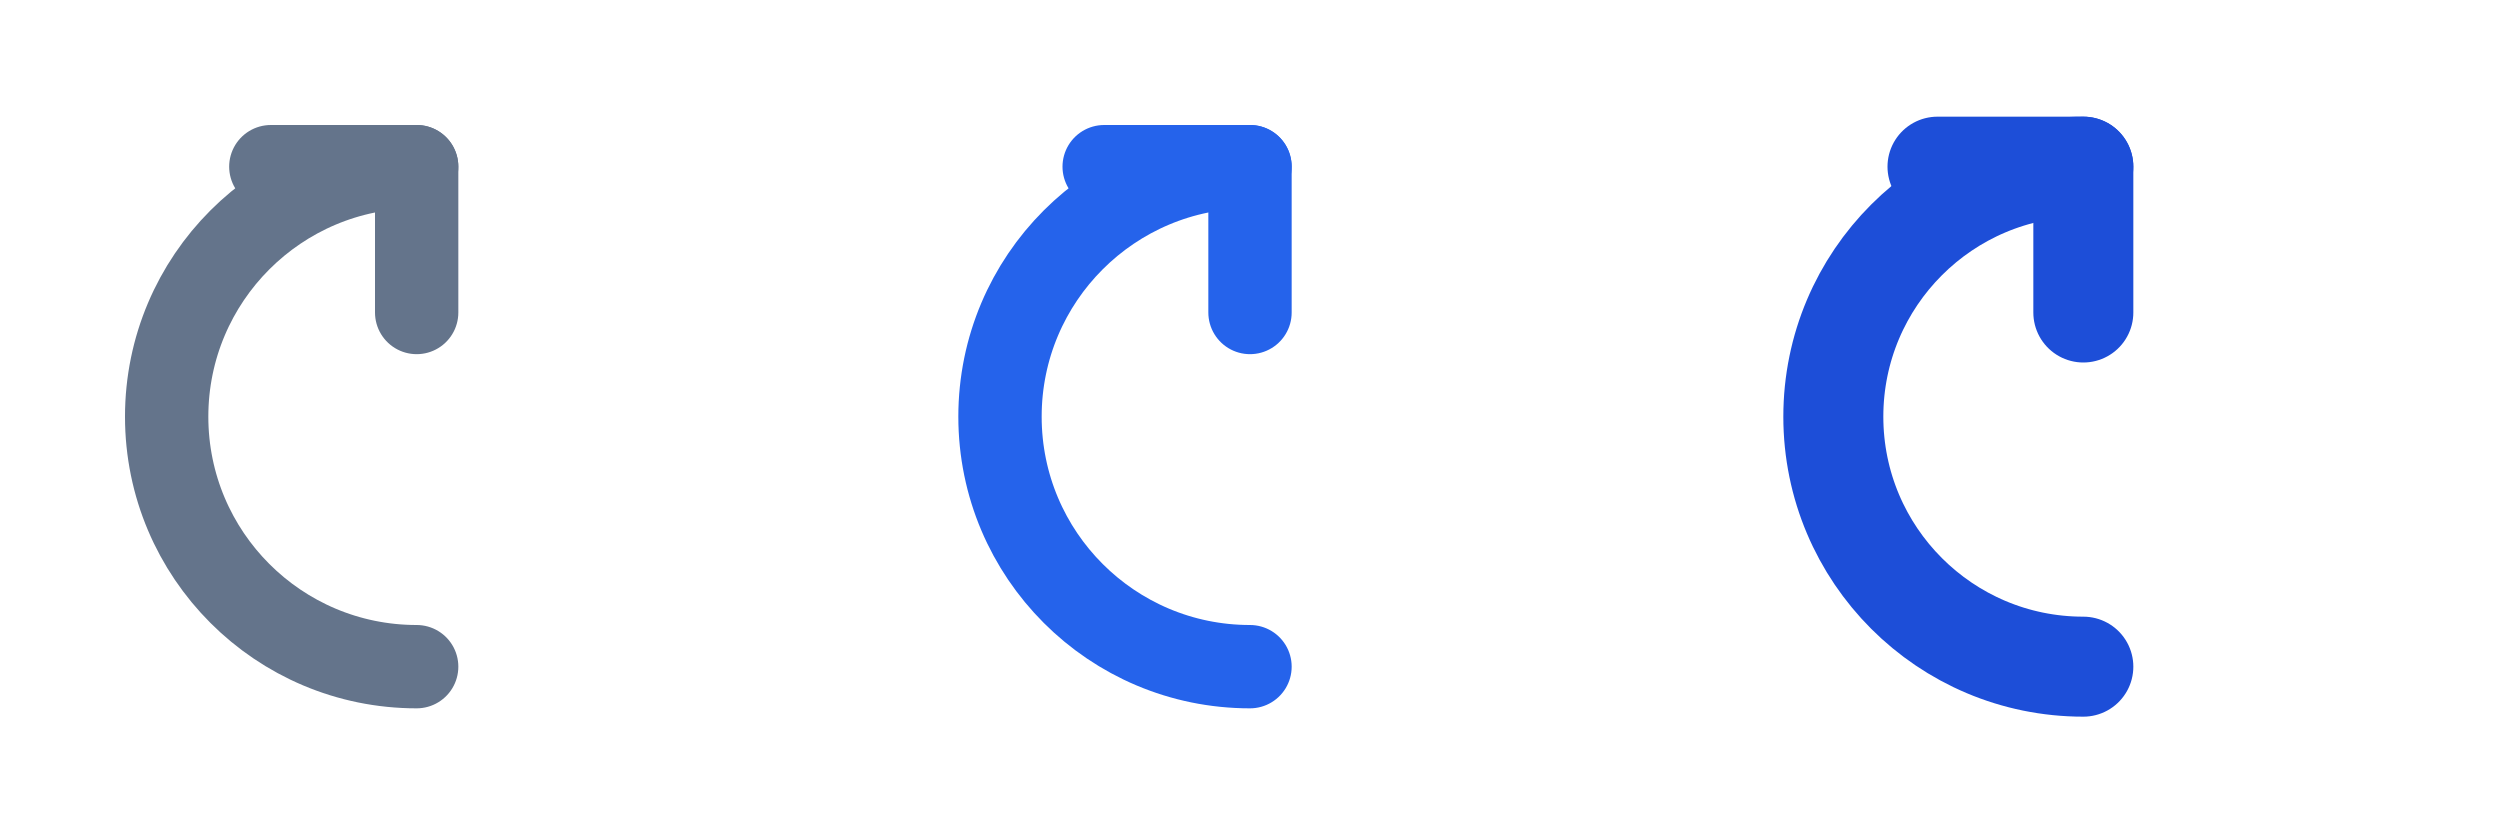
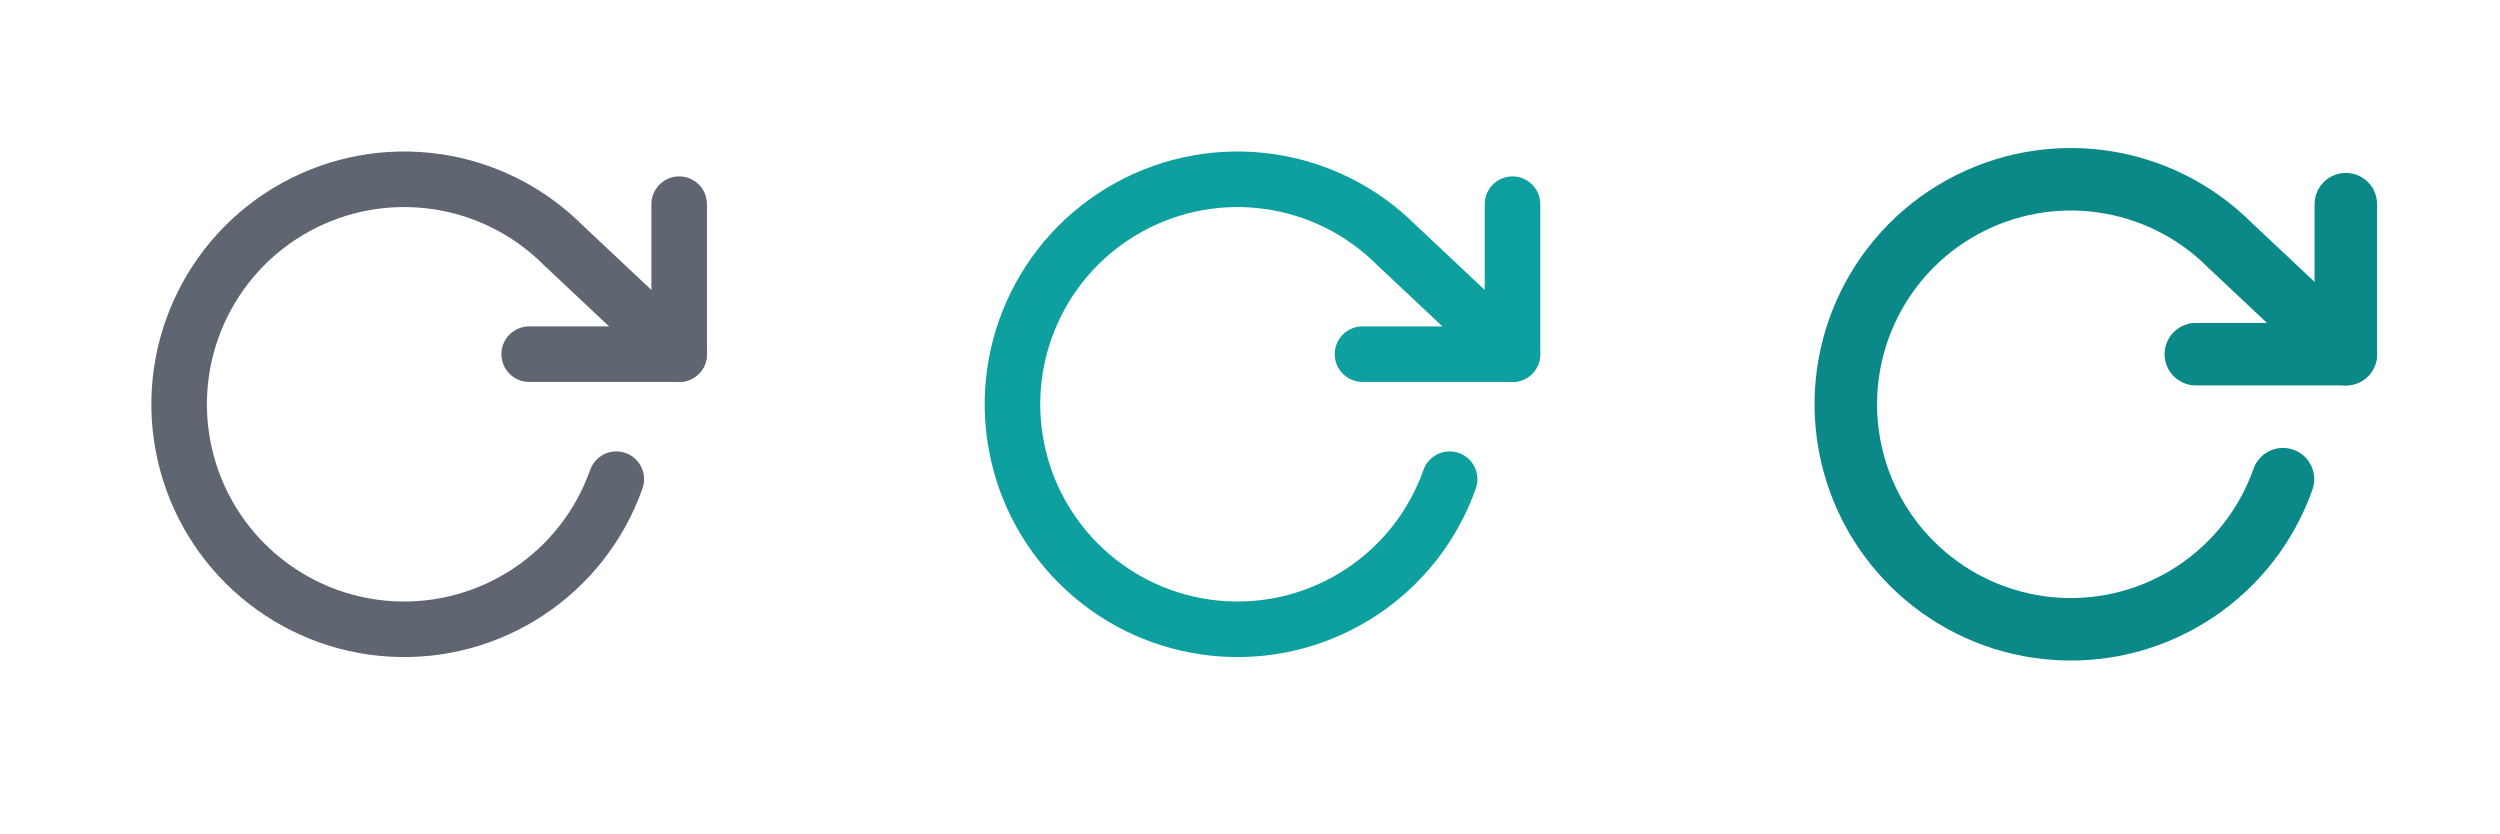
- <svg xmlns="http://www.w3.org/2000/svg" width="60" height="20" viewBox="0 0 60 20">
-   <g transform="translate(0,0)" fill="none" stroke="#64748B" stroke-width="2" stroke-linecap="round" stroke-linejoin="round">
-     <path d="M10 4 A6 6 0 1 0 10 16" />
-     <path d="M6.5 4 L10 4 L10 7.5" />
+ <svg xmlns="http://www.w3.org/2000/svg" width="72" height="24" viewBox="0 0 72 24">
+   <g transform="translate(0,0)" fill="none" stroke="#5F6672" stroke-width="1.6" stroke-linecap="round" stroke-linejoin="round">
+     <polyline points="19.56,5.88 19.56,10.2 15.24,10.2" />
+     <path d="M17.75 13.8 a6.48 6.48 0 1 1 -1.53 -6.74 L19.56 10.2" />
  </g>
-   <g transform="translate(20,0)" fill="none" stroke="#2563EB" stroke-width="2" stroke-linecap="round" stroke-linejoin="round">
-     <path d="M10 4 A6 6 0 1 0 10 16" />
-     <path d="M6.5 4 L10 4 L10 7.5" />
+   <g transform="translate(24,0)" fill="none" stroke="#0E9F9F" stroke-width="1.6" stroke-linecap="round" stroke-linejoin="round">
+     <polyline points="19.56,5.88 19.56,10.2 15.24,10.2" />
+     <path d="M17.75 13.8 a6.48 6.48 0 1 1 -1.53 -6.74 L19.56 10.2" />
  </g>
-   <g transform="translate(40,0)" fill="none" stroke="#1D4ED8" stroke-width="2.4" stroke-linecap="round" stroke-linejoin="round">
-     <path d="M10 4 A6 6 0 1 0 10 16" />
-     <path d="M6.5 4 L10 4 L10 7.5" />
+   <g transform="translate(48,0)" fill="none" stroke="#0B8888" stroke-width="1.8" stroke-linecap="round" stroke-linejoin="round">
+     <polyline points="19.56,5.88 19.56,10.2 15.24,10.2" />
+     <path d="M17.75 13.8 a6.48 6.48 0 1 1 -1.53 -6.74 L19.56 10.2" />
  </g>
</svg>
